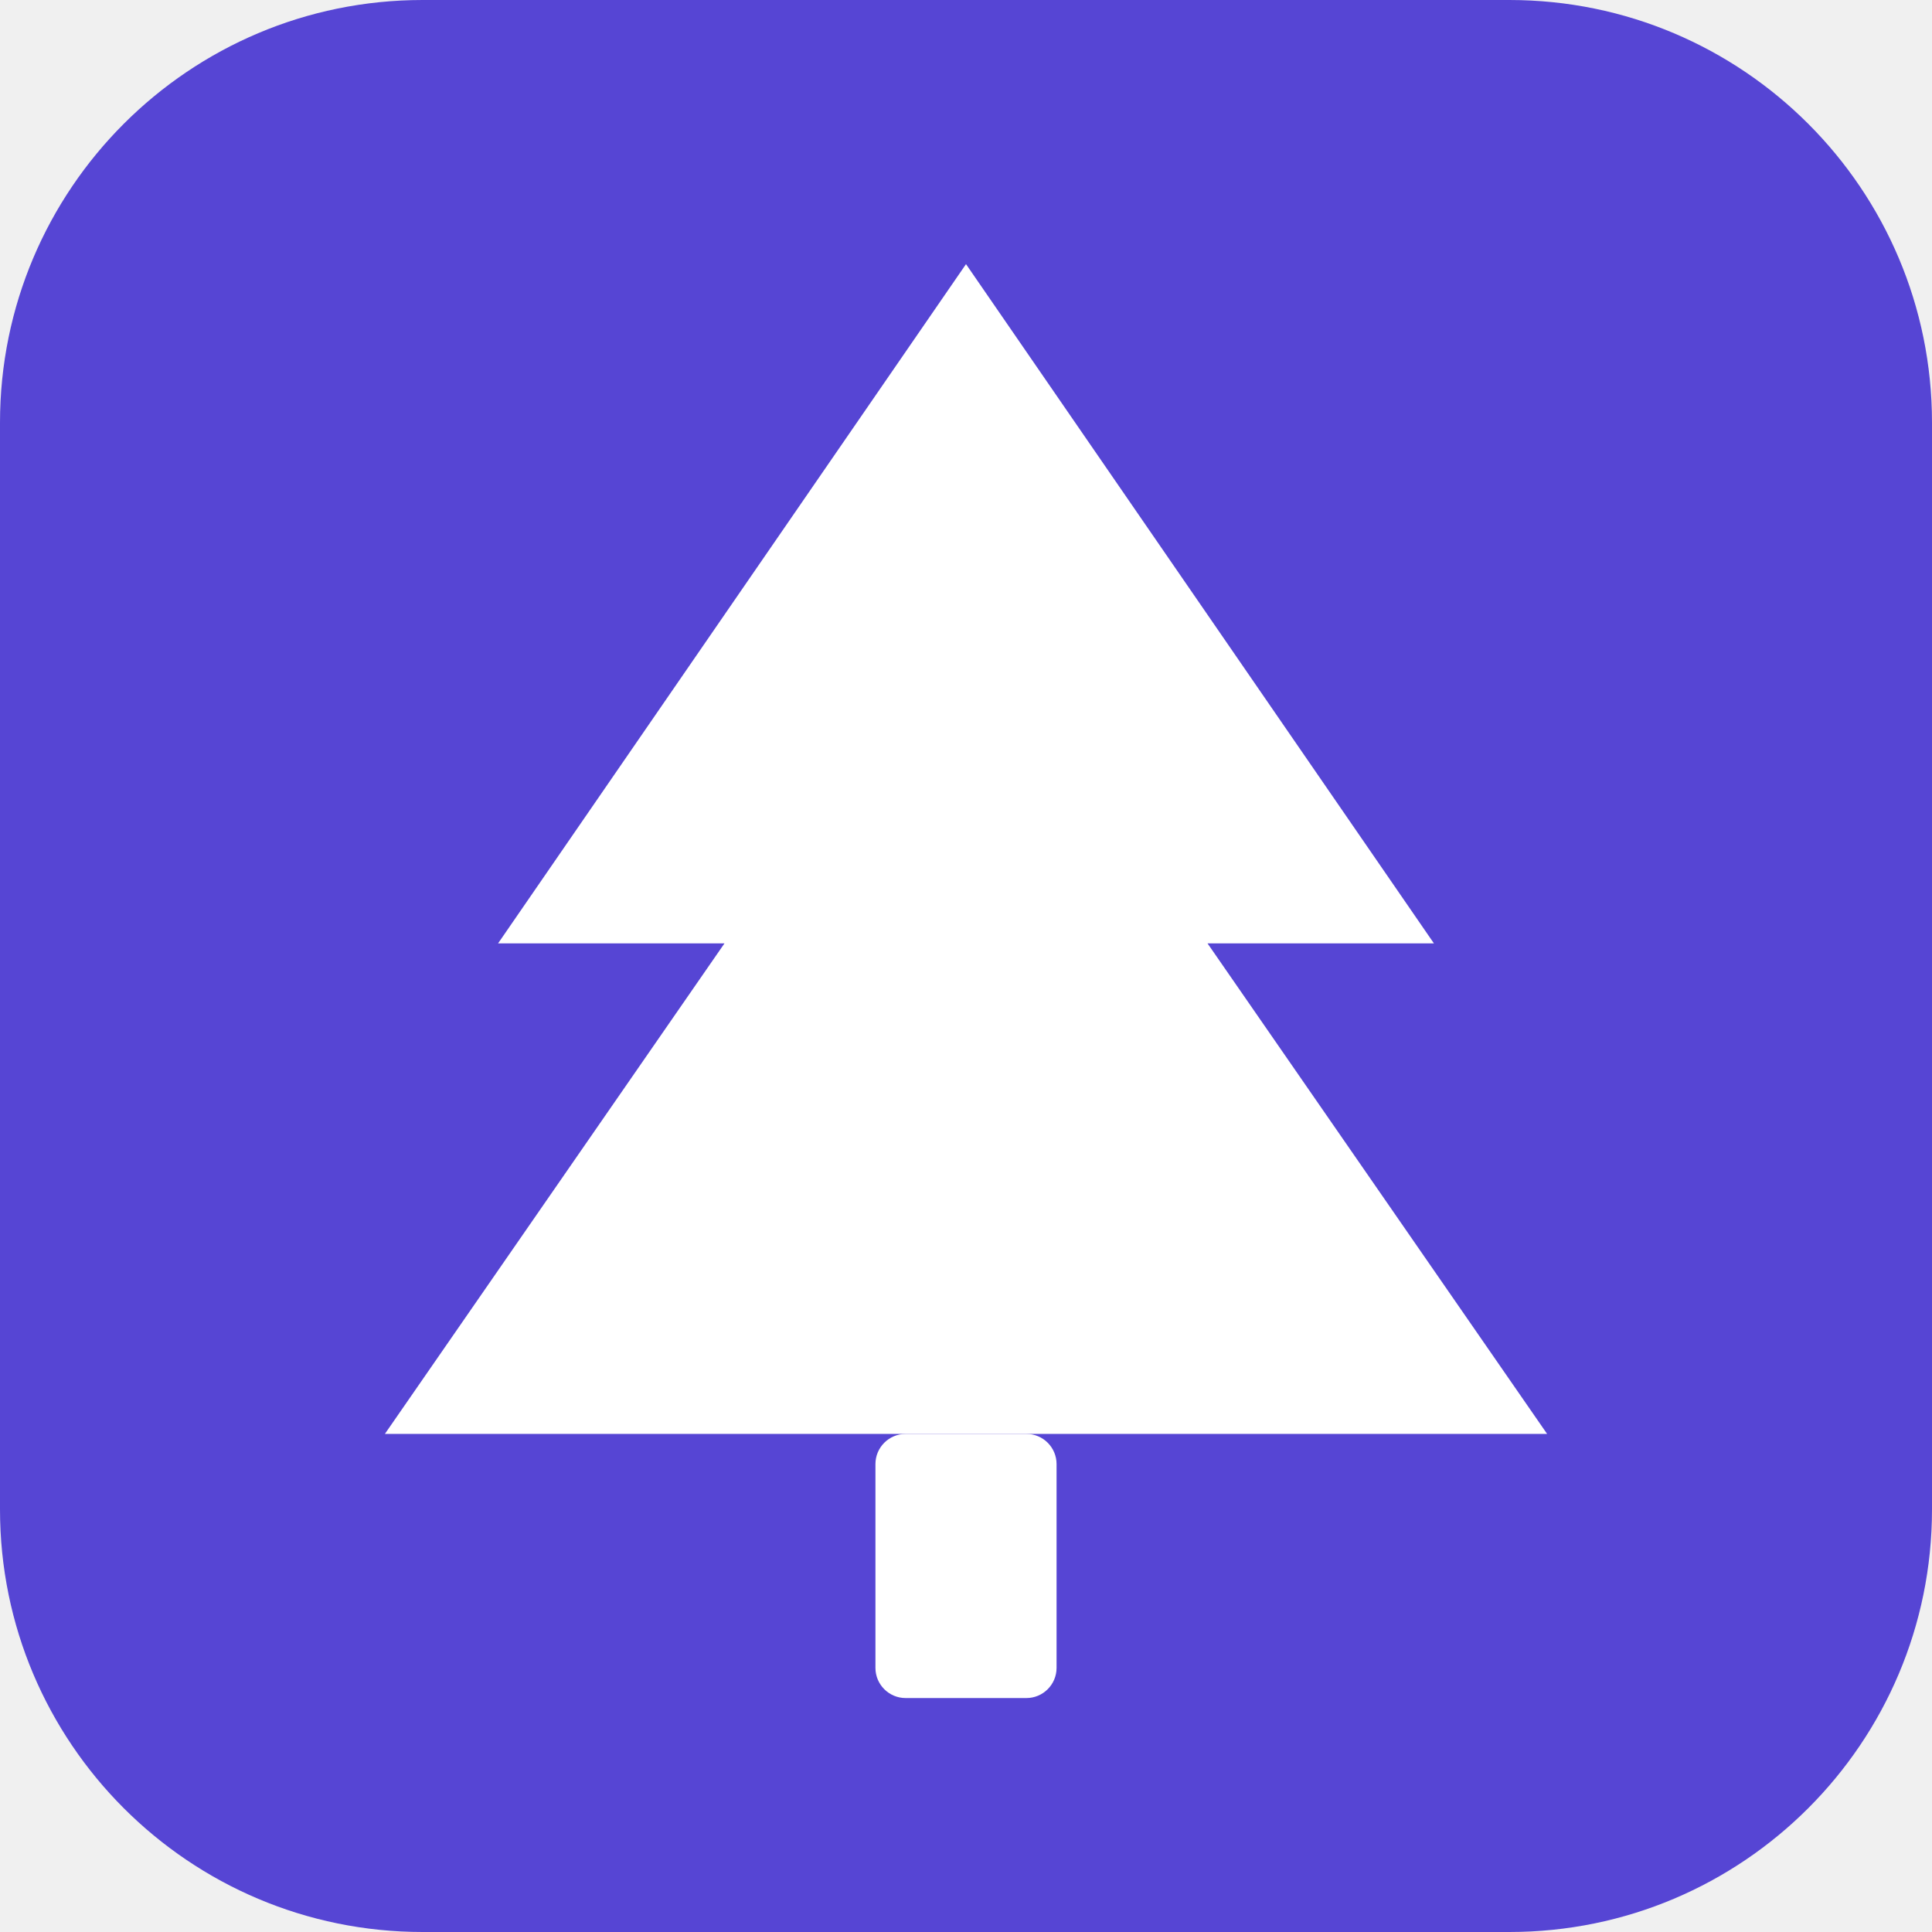
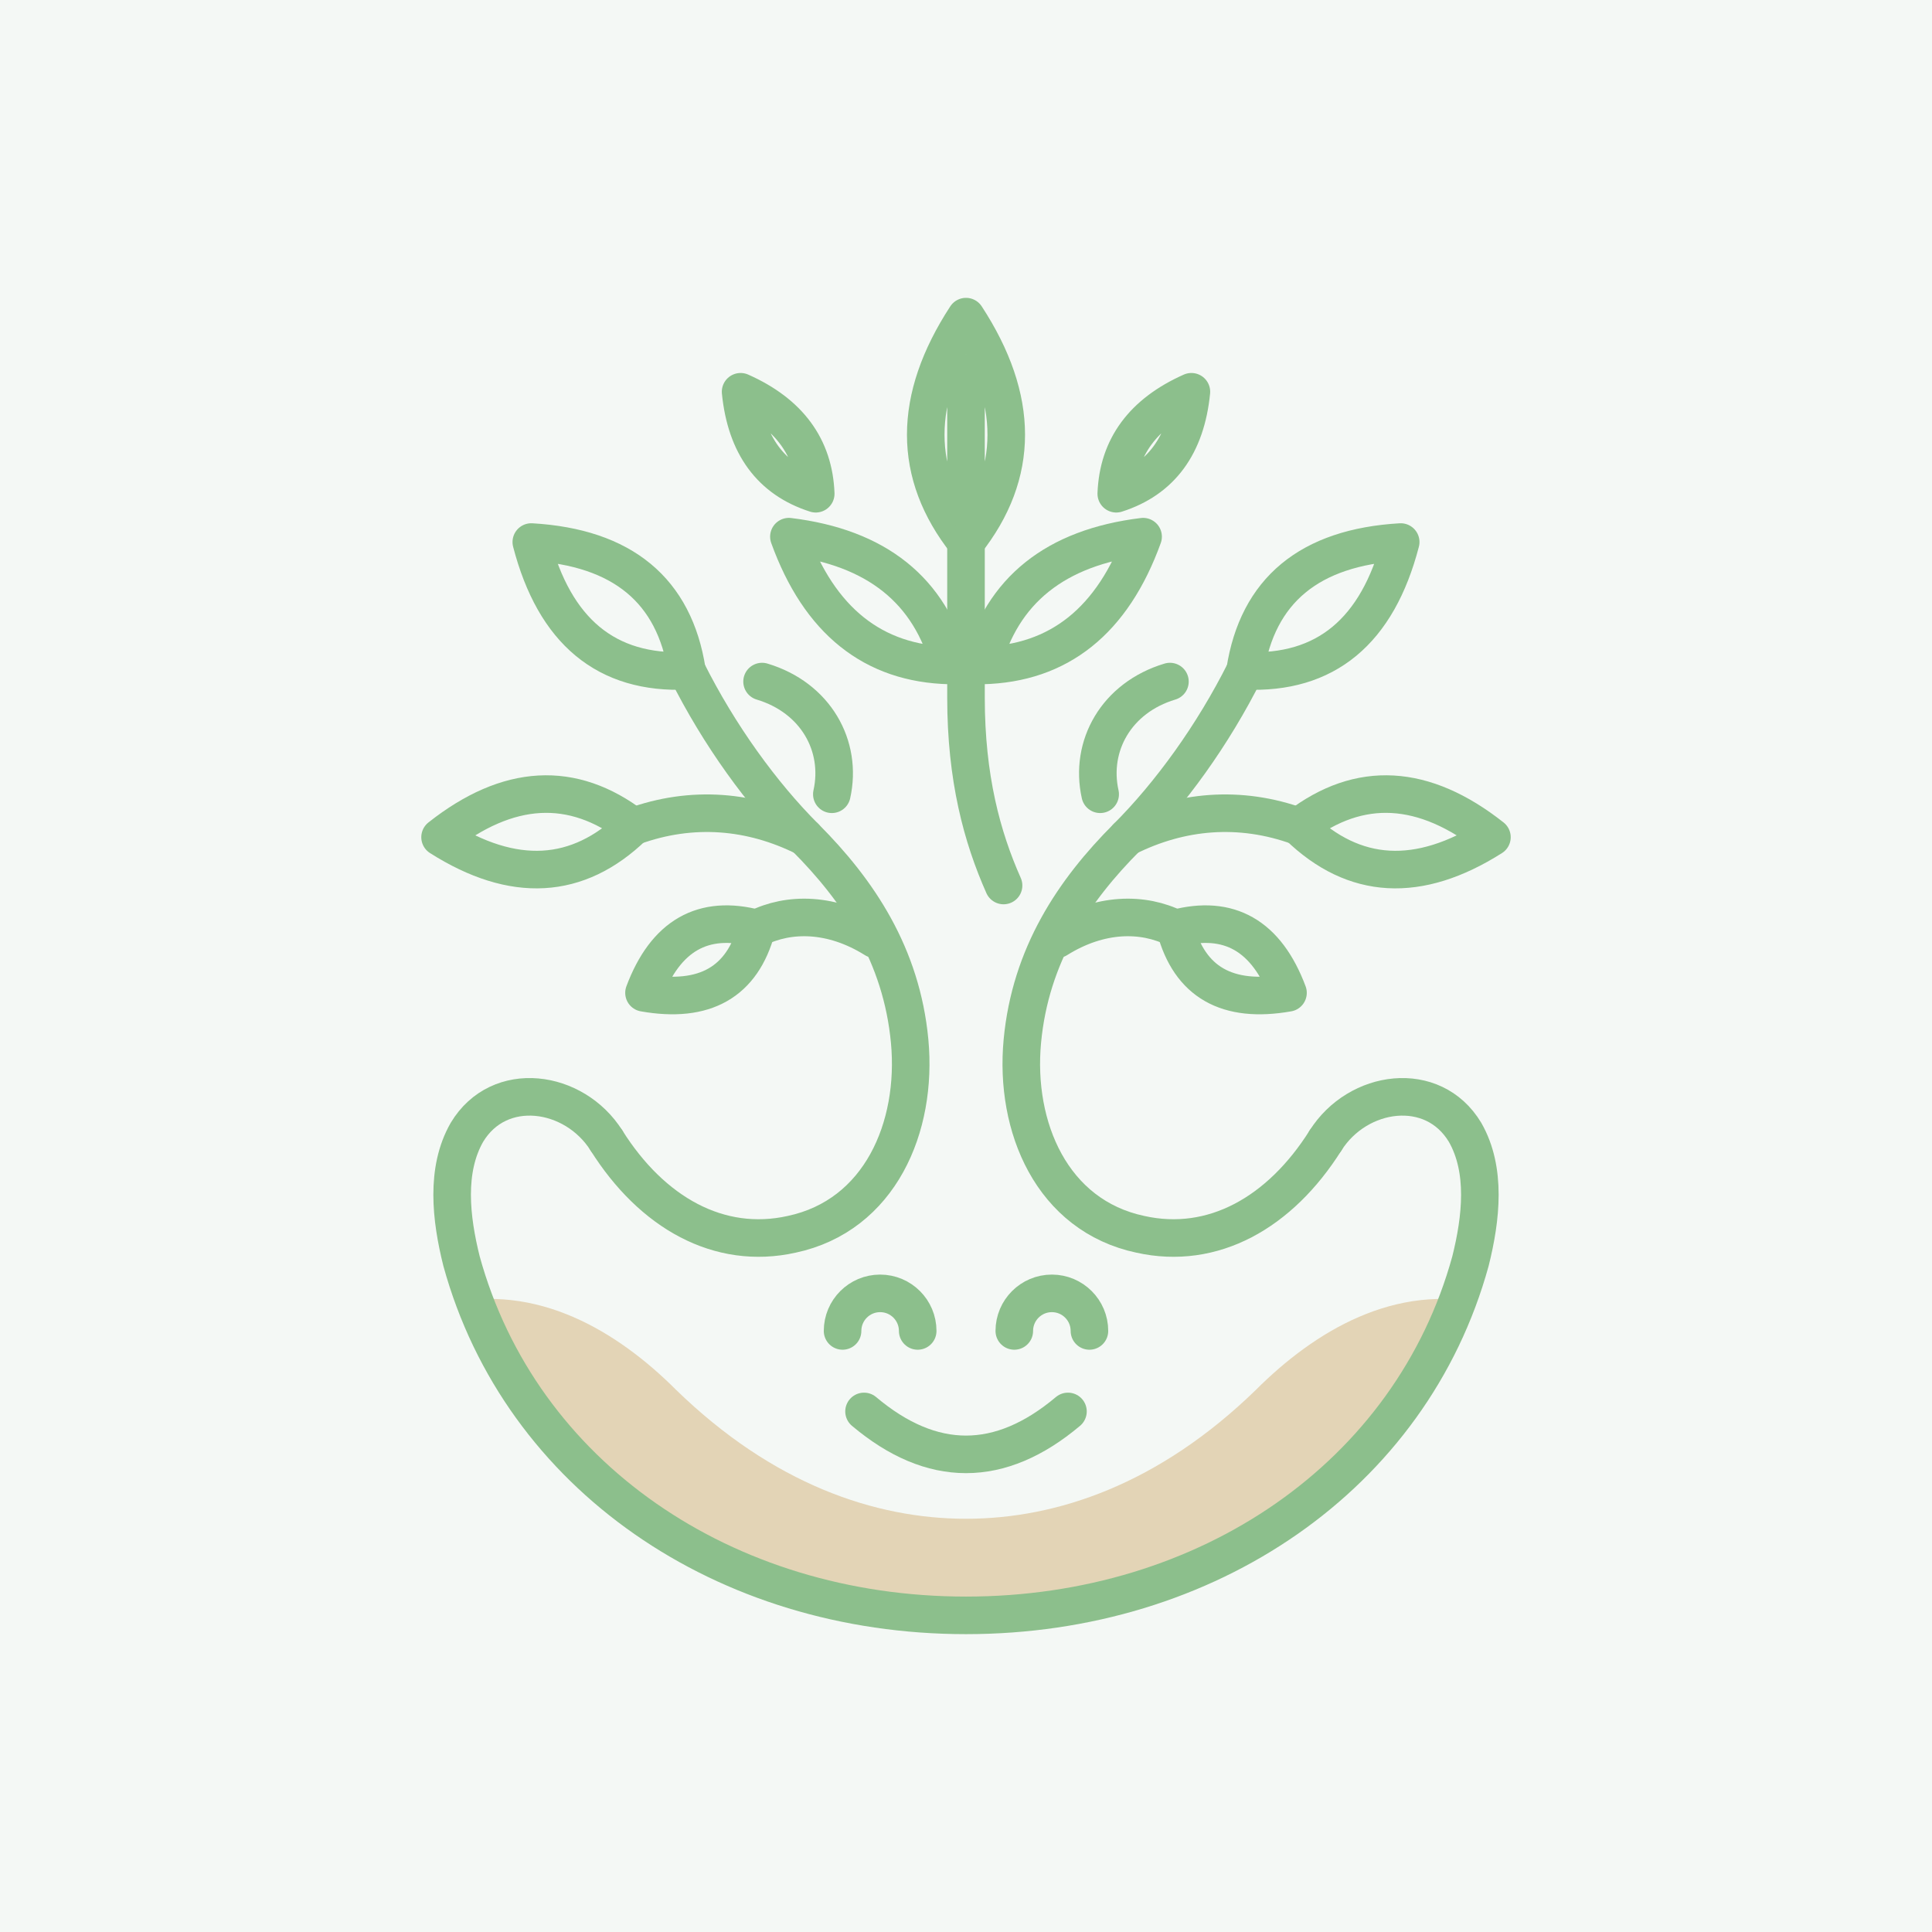
- <svg xmlns="http://www.w3.org/2000/svg" viewBox="0 0 512 512">
-   <rect width="512" height="512" rx="112" fill="#5645d4" />
-   <path d="M256 70 L380 250 H320 L410 380 H102 L192 250 H132 Z" fill="#ffffff" />
-   <rect x="232" y="380" width="48" height="70" rx="8" fill="#ffffff" />
+ <svg xmlns="http://www.w3.org/2000/svg" viewBox="152 150 720 720">
+   <rect x="152" y="150" width="720" height="720" fill="#f4f8f5" />
+   <defs>
+     <clipPath id="sn-bowl">
+       <path d="M324 600 C346 700 422 752 512 752 C602 752 678 700 700 600 Z" />
+     </clipPath>
+   </defs>
+   <path d="M318 636 C352 628 382 646 404 668 C440 703 478 716 512 716 C546 716 584 703 620 668 C642 646 672 628 706 636 L716 790 L308 790 Z" fill="#e3d4b6" clip-path="url(#sn-bowl)" />
+   <g fill="none" stroke="#8cbf8c" stroke-width="14" stroke-linecap="round" stroke-linejoin="round">
+     <path d="M378 575 C395 602 420 616 447 610 C480 603 494 570 491 538 C488 506 472 482 452 462 C436 446 420 424 408 400" />
+     <path d="M452 462 C432 452 410 450 388 458" />
+     <path d="M478 500 C462 490 446 490 434 496" />
+     <path d="M436 404 C456 410 466 428 462 446" />
+     <path d="M 646 575 C 629 602 604 616 577 610 C 544 603 530 570 533 538 C 536 506 552 482 572 462 C 588 446 604 424 616 400" />
+     <path d="M 572 462 C 592 452 614 450 636 458" />
+     <path d="M 546 500 C 562 490 578 490 590 496" />
+     <path d="M 588 404 C 568 410 558 428 562 446" />
+     <path d="M506 398 Q495 356 446 350 Q463 397 506 398Z" />
+     <path d="M408 400 Q401 355 350 352 Q363 402 408 400Z" />
+     <path d="M388 458 Q354 432 316 462 Q357 488 388 458Z" />
+     <path d="M434 496 Q404 488 392 520 Q426 526 434 496Z" />
+     <path d="M456 334 Q455 308 428 296 Q431 326 456 334Z" />
+     <path d="M518 398 Q561 397 578 350 Q529 356 518 398Z" />
+     <path d="M616 400 Q661 402 674 352 Q623 355 616 400Z" />
+     <path d="M636 458 Q667 488 708 462 Q670 432 636 458Z" />
+     <path d="M590 496 Q598 526 632 520 Q620 488 590 496Z" />
+     <path d="M568 334 Q593 326 596 296 Q569 308 568 334Z" />
+     <path d="M512 352 Q542 314 512 268 Q482 314 512 352Z M512 352 L512 289" />
+     <path d="M512 352 V410 C512 440 518 462 526 480" />
+     <path d="M378 575 C366 556 338 552 326 572 C318 586 320 604 324 620 C346 700 422 752 512 752 C602 752 678 700 700 620 C704 604 706 586 698 572 C686 552 658 556 646 575" />
+     <path d="M466 646 A14 14 0 0 1 494 646" />
+     <path d="M530 646 A14 14 0 0 1 558 646" />
+     <path d="M474 676 Q512 708 550 676" />
+   </g>
</svg>
